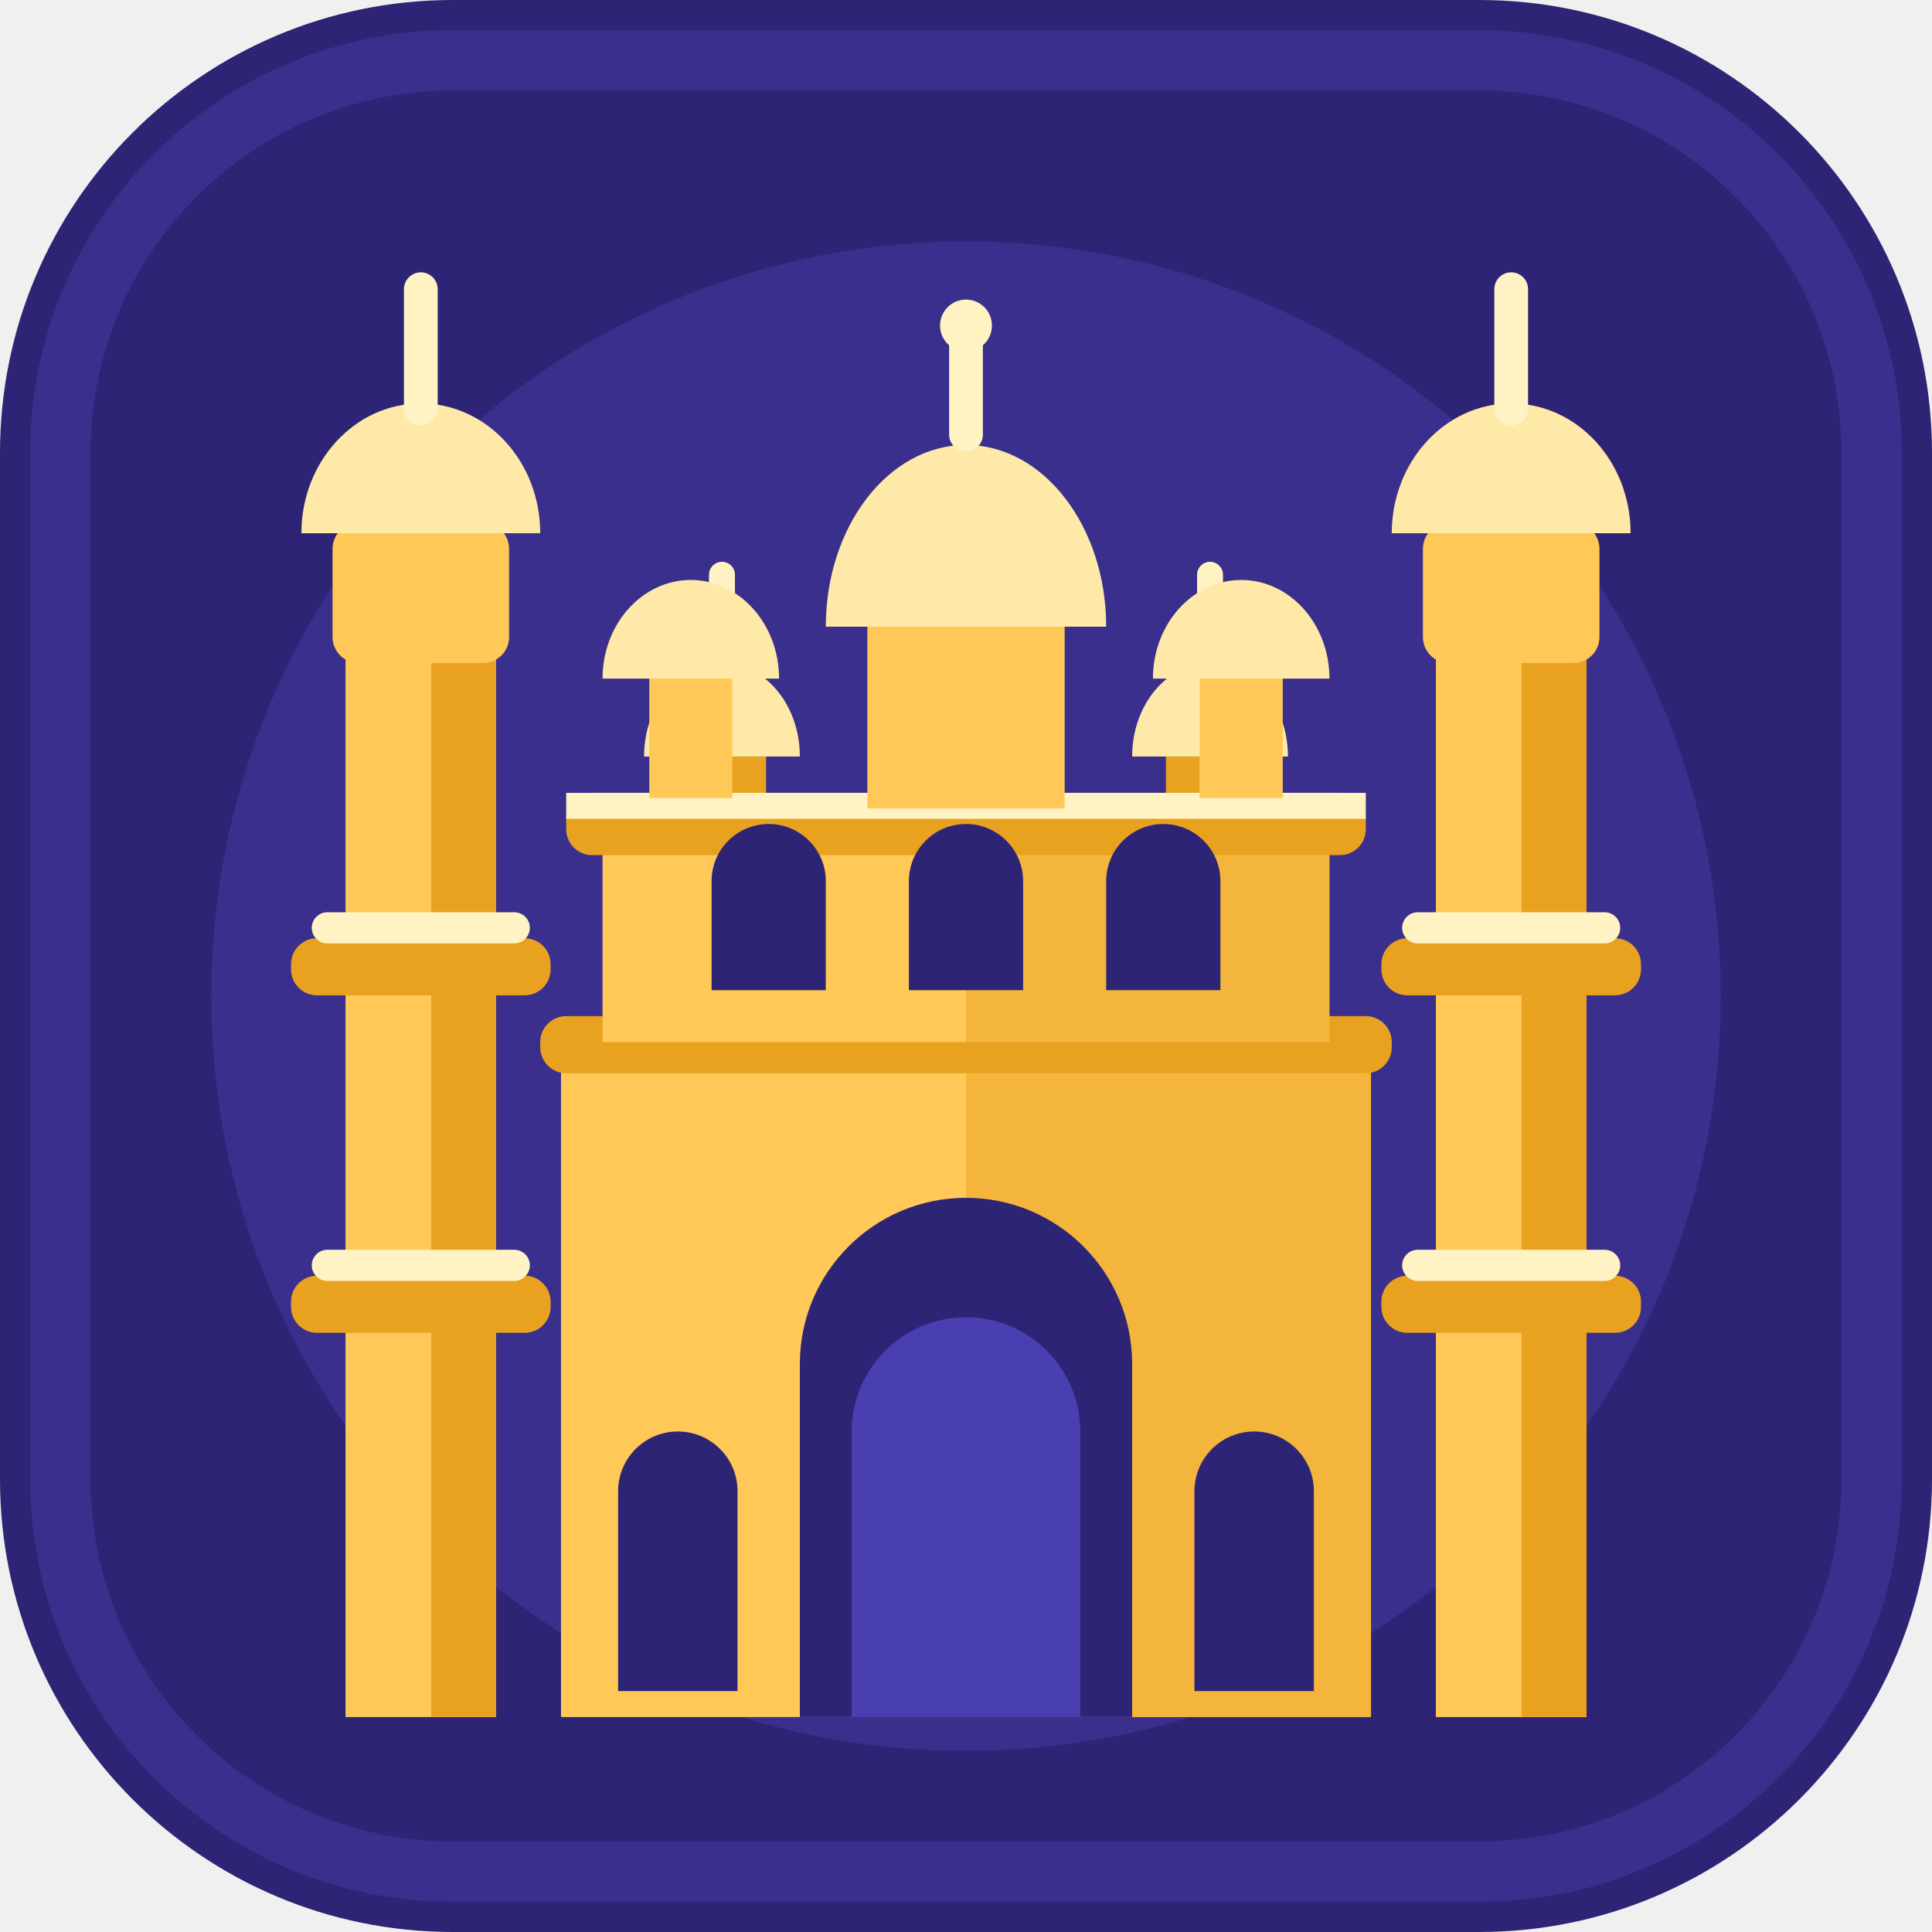
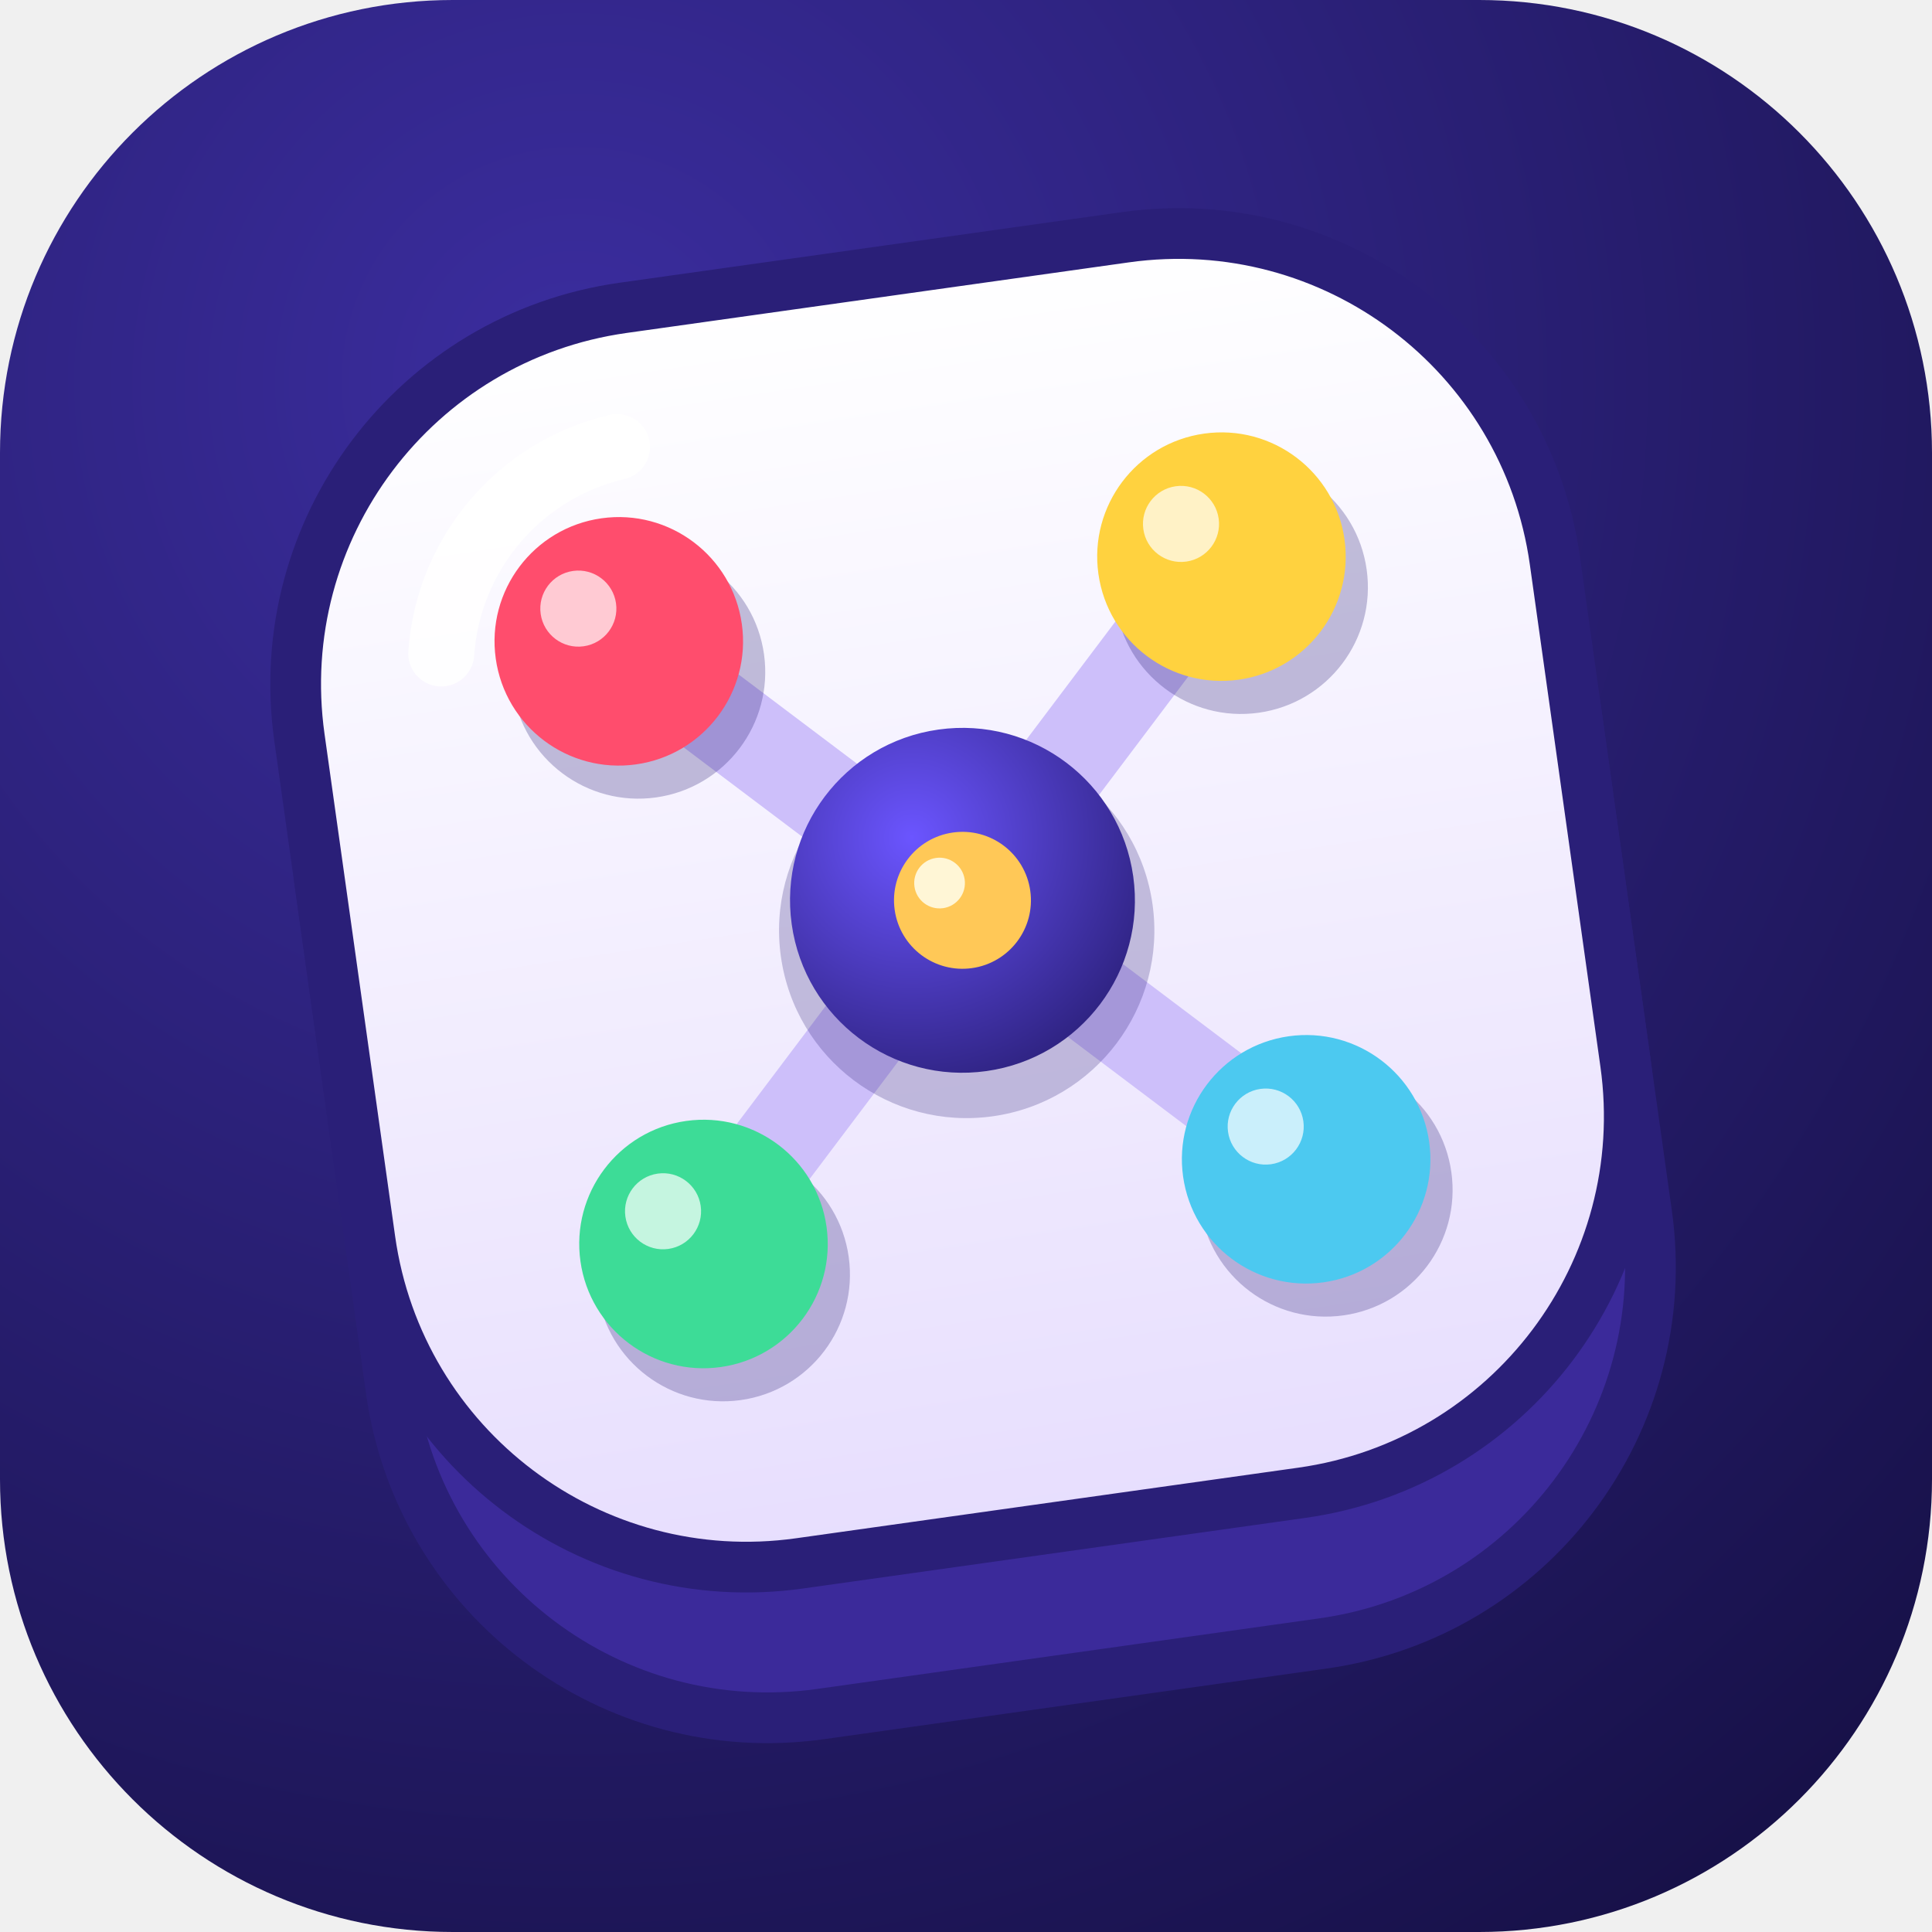
<svg xmlns="http://www.w3.org/2000/svg" viewBox="0 0 64 64" width="64" height="64">
-   <rect width="64" height="64" rx="15" fill="#2e2475" />
-   <rect x="2" y="2" width="60" height="60" rx="13" fill="none" stroke="#3a2f8c" stroke-width="2" />
-   <circle cx="32" cy="33" r="25" fill="#3a2f8c" />
-   <g transform="translate(4.48 8.72) scale(0.86)">
-     <g>
-       <g>
-         <rect x="20.9" y="19" width="3.4" height="14" fill="#e8a21f" />
-         <path d="M19.6 19A3 3.6 0 0 1 25.6 19Z" fill="#ffe9a8" />
-         <path d="M22.6 15V12" stroke="#fff3c4" stroke-width="1" stroke-linecap="round" />
+   <defs>
+     <radialGradient id="ghbg" cx=".3" cy=".2" r="1.1">
+       <stop offset="0" stop-color="#3b2d9f" />
+       <stop offset="1" stop-color="#120d3c" />
+     </radialGradient>
+   </defs>
+   <rect width="64" height="64" rx="15" fill="url(#ghbg)" />
+   <g transform="translate(5.12 5.12) scale(.84)">
+     <defs>
+       <linearGradient id="ghf" x1="0" y1="0" x2="0" y2="1">
+         <stop offset="0" stop-color="#ffffff" />
+         <stop offset="1" stop-color="#e7defe" />
+       </linearGradient>
+       <radialGradient id="ghc" cx=".38" cy=".3" r=".8">
+         <stop offset="0" stop-color="#6b55ff" />
+         <stop offset="1" stop-color="#2a1f78" />
+       </radialGradient>
+     </defs>
+     <g transform="translate(0 -1.6) rotate(-8 32 32)">
+       <rect x="7" y="12" width="50" height="50" rx="15" fill="#3b2a9a" stroke="#2a1f78" stroke-width="2" />
+       <rect x="7" y="6" width="50" height="50" rx="15" fill="url(#ghf)" stroke="#2a1f78" stroke-width="2" />
+       <path d="M13 18.5A9 9 0 0 1 21 11.4" fill="none" stroke="#fff" stroke-width="2.6" stroke-linecap="round" opacity=".9" />
+       <g stroke="#cdbffa" stroke-width="3.6" stroke-linecap="round">
+         <path d="M32 31L20 19" />
+         <path d="M32 31L44 19" />
+         <path d="M32 31L20 43" />
+         <path d="M32 31L44 43" />
      </g>
      <g>
-         <rect x="39.7" y="19" width="3.4" height="14" fill="#e8a21f" />
-         <path d="M38.4 19A3 3.6 0 0 1 44.4 19Z" fill="#ffe9a8" />
-         <path d="M41.4 15V12" stroke="#fff3c4" stroke-width="1" stroke-linecap="round" />
+         <circle cx="20.6" cy="20.3" r="5" fill="#2a1f78" opacity=".28" />
+         <circle cx="20" cy="19" r="4.9" fill="#ff4d6d" />
+         <circle cx="18.6" cy="17.5" r="1.5" fill="#fff" opacity=".7" />
      </g>
      <g>
-         <rect x="8.1" y="15" width="5.8" height="41" fill="#ffc857" />
-         <rect x="11.4" y="15" width="2.5" height="41" fill="#e8a21f" />
-         <rect x="6" y="26" width="10" height="2.2" rx="1" fill="#e8a21f" />
-         <rect x="6.8" y="25" width="8.4" height="1.2" rx=".6" fill="#fff3c4" />
-         <rect x="6" y="39" width="10" height="2.2" rx="1" fill="#e8a21f" />
-         <rect x="6.8" y="38" width="8.4" height="1.2" rx=".6" fill="#fff3c4" />
-         <rect x="7.6" y="10" width="6.8" height="5.4" rx="1" fill="#ffc857" />
-         <path d="M6.4 10.4A4.6 5 0 0 1 15.6 10.4Z" fill="#ffe9a8" />
-         <path d="M11 5.6V1" stroke="#fff3c4" stroke-width="1.3" stroke-linecap="round" />
+         <circle cx="44.6" cy="20.3" r="5" fill="#2a1f78" opacity=".28" />
+         <circle cx="44" cy="19" r="4.9" fill="#ffd23f" />
+         <circle cx="42.6" cy="17.5" r="1.5" fill="#fff" opacity=".7" />
      </g>
      <g>
-         <rect x="50.1" y="15" width="5.8" height="41" fill="#ffc857" />
-         <rect x="53.4" y="15" width="2.5" height="41" fill="#e8a21f" />
-         <rect x="48" y="26" width="10" height="2.2" rx="1" fill="#e8a21f" />
-         <rect x="48.8" y="25" width="8.4" height="1.2" rx=".6" fill="#fff3c4" />
-         <rect x="48" y="39" width="10" height="2.2" rx="1" fill="#e8a21f" />
-         <rect x="48.8" y="38" width="8.4" height="1.2" rx=".6" fill="#fff3c4" />
-         <rect x="49.6" y="10" width="6.8" height="5.4" rx="1" fill="#ffc857" />
-         <path d="M48.4 10.4A4.6 5 0 0 1 57.6 10.4Z" fill="#ffe9a8" />
-         <path d="M53 5.6V1" stroke="#fff3c4" stroke-width="1.3" stroke-linecap="round" />
-       </g>
-       <rect x="16.4" y="30" width="31.2" height="26" fill="#ffc857" />
-       <rect x="32" y="30" width="15.6" height="26" fill="#e8a21f" opacity=".5" />
-       <rect x="15.6" y="29" width="32.8" height="2.2" rx="1" fill="#e8a21f" />
-       <rect x="18" y="22" width="28" height="8" fill="#ffc857" />
-       <rect x="32" y="22" width="14" height="8" fill="#e8a21f" opacity=".5" />
-       <rect x="16.6" y="20.4" width="30.8" height="2.4" rx="1" fill="#e8a21f" />
-       <rect x="16.6" y="20.4" width="30.8" height="1" fill="#fff3c4" />
-       <path d="M25.6 56V42.4A6.4 6.4 0 0 1 38.4 42.4V56Z" fill="#2e2475" />
-       <path d="M27.6 56V45A4.4 4.4 0 0 1 36.4 45V56Z" fill="#4a3fb0" />
-       <path d="M18.6 55V47.3A2.3 2.3 0 0 1 23.2 47.3V55Z" fill="#2e2475" />
-       <path d="M40.8 55V47.3A2.3 2.3 0 0 1 45.4 47.3V55Z" fill="#2e2475" />
-       <path d="M22.2 28V23.8A2.2 2.2 0 0 1 26.6 23.8V28Z" fill="#2e2475" />
-       <path d="M29.8 28V23.8A2.2 2.2 0 0 1 34.2 23.8V28Z" fill="#2e2475" />
-       <path d="M37.4 28V23.8A2.2 2.2 0 0 1 41.8 23.8V28Z" fill="#2e2475" />
-       <g>
-         <rect x="19.8" y="15.6" width="3.2" height="5" fill="#ffc857" />
-         <path d="M18 16A3.4 3.8 0 0 1 24.8 16Z" fill="#ffe9a8" />
+         <circle cx="20.6" cy="44.3" r="5" fill="#2a1f78" opacity=".28" />
+         <circle cx="20" cy="43" r="4.9" fill="#3ddc97" />
+         <circle cx="18.6" cy="41.5" r="1.5" fill="#fff" opacity=".7" />
      </g>
      <g>
-         <rect x="41" y="15.6" width="3.2" height="5" fill="#ffc857" />
-         <path d="M39.2 16A3.4 3.8 0 0 1 46 16Z" fill="#ffe9a8" />
+         <circle cx="44.6" cy="44.3" r="5" fill="#2a1f78" opacity=".28" />
+         <circle cx="44" cy="43" r="4.9" fill="#4cc9f0" />
+         <circle cx="42.6" cy="41.5" r="1.5" fill="#fff" opacity=".7" />
      </g>
-       <rect x="28.2" y="13" width="7.6" height="8" fill="#ffc857" />
-       <path d="M26.6 14A5.4 7 0 0 1 37.4 14Z" fill="#ffe9a8" />
-       <path d="M32 6.6V2.6" stroke="#fff3c4" stroke-width="1.3" stroke-linecap="round" />
-       <circle cx="32" cy="2.4" r="1" fill="#fff3c4" />
+       <circle cx="32" cy="32.2" r="7.4" fill="#2a1f78" opacity=".25" />
+       <circle cx="32" cy="31" r="6.8" fill="url(#ghc)" />
+       <circle cx="32" cy="31" r="2.7" fill="#ffc857" />
+       <circle cx="31.2" cy="30.2" r="1" fill="#fff6d6" />
    </g>
  </g>
</svg>
